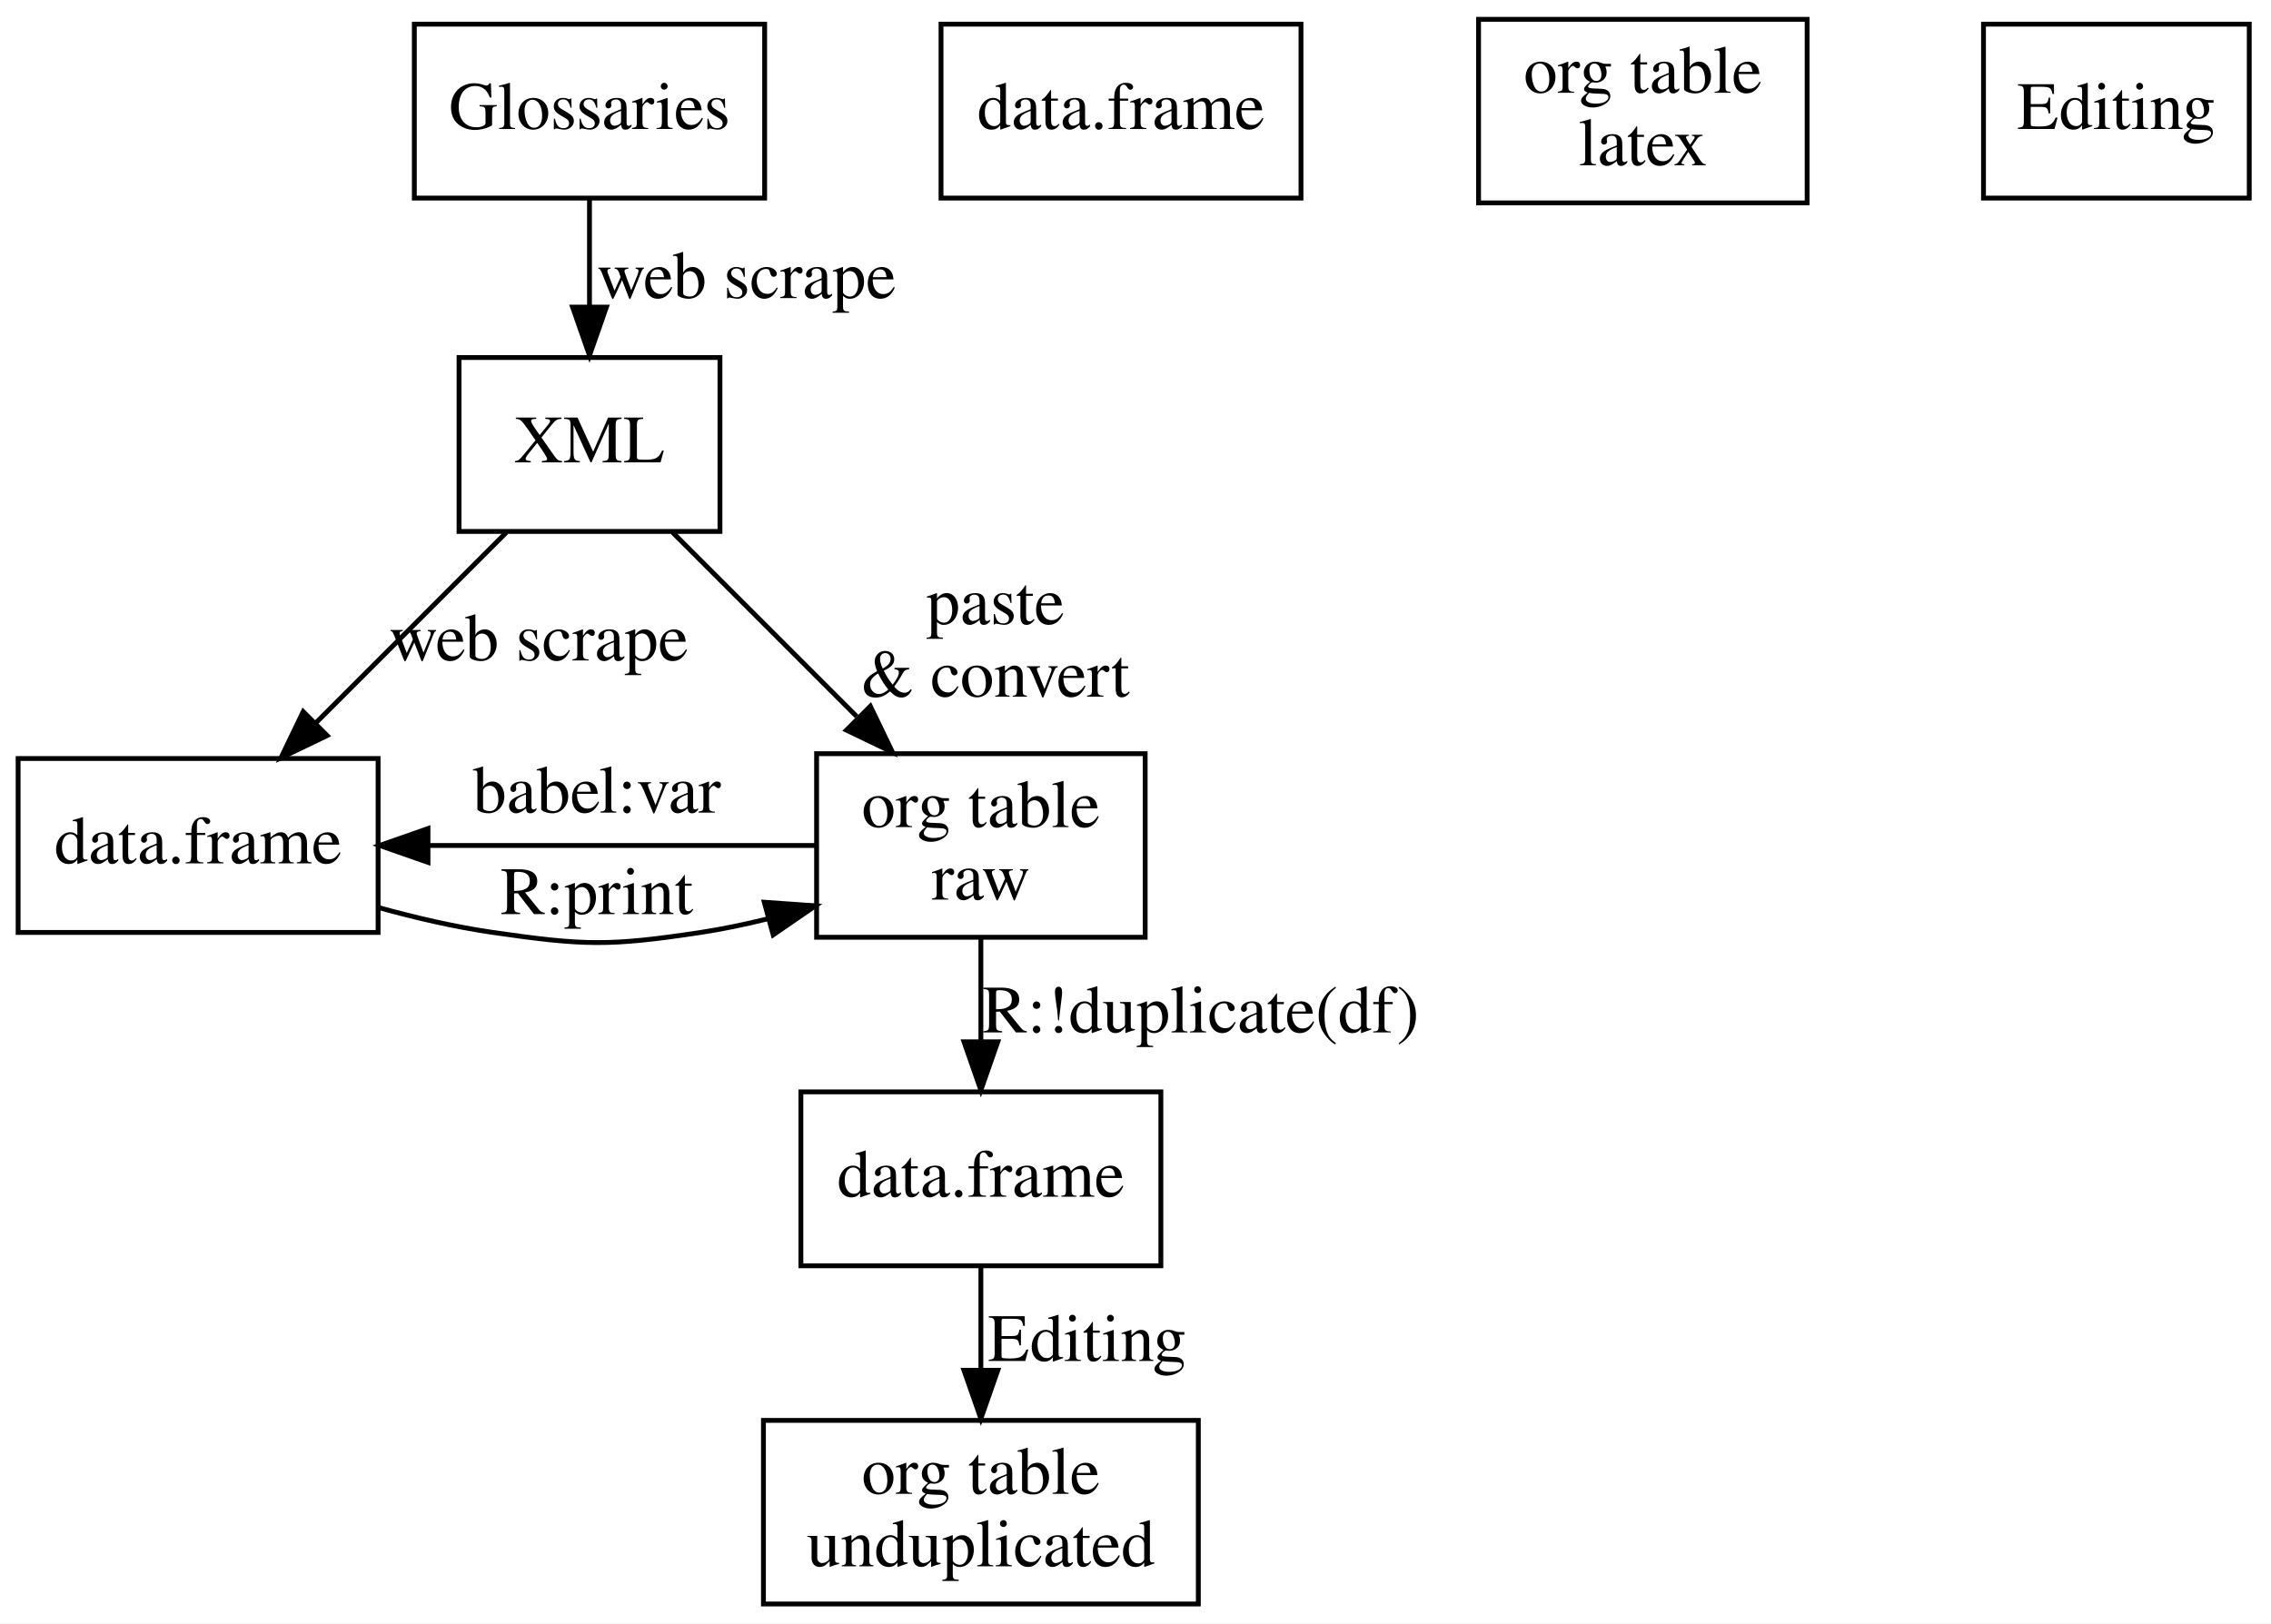
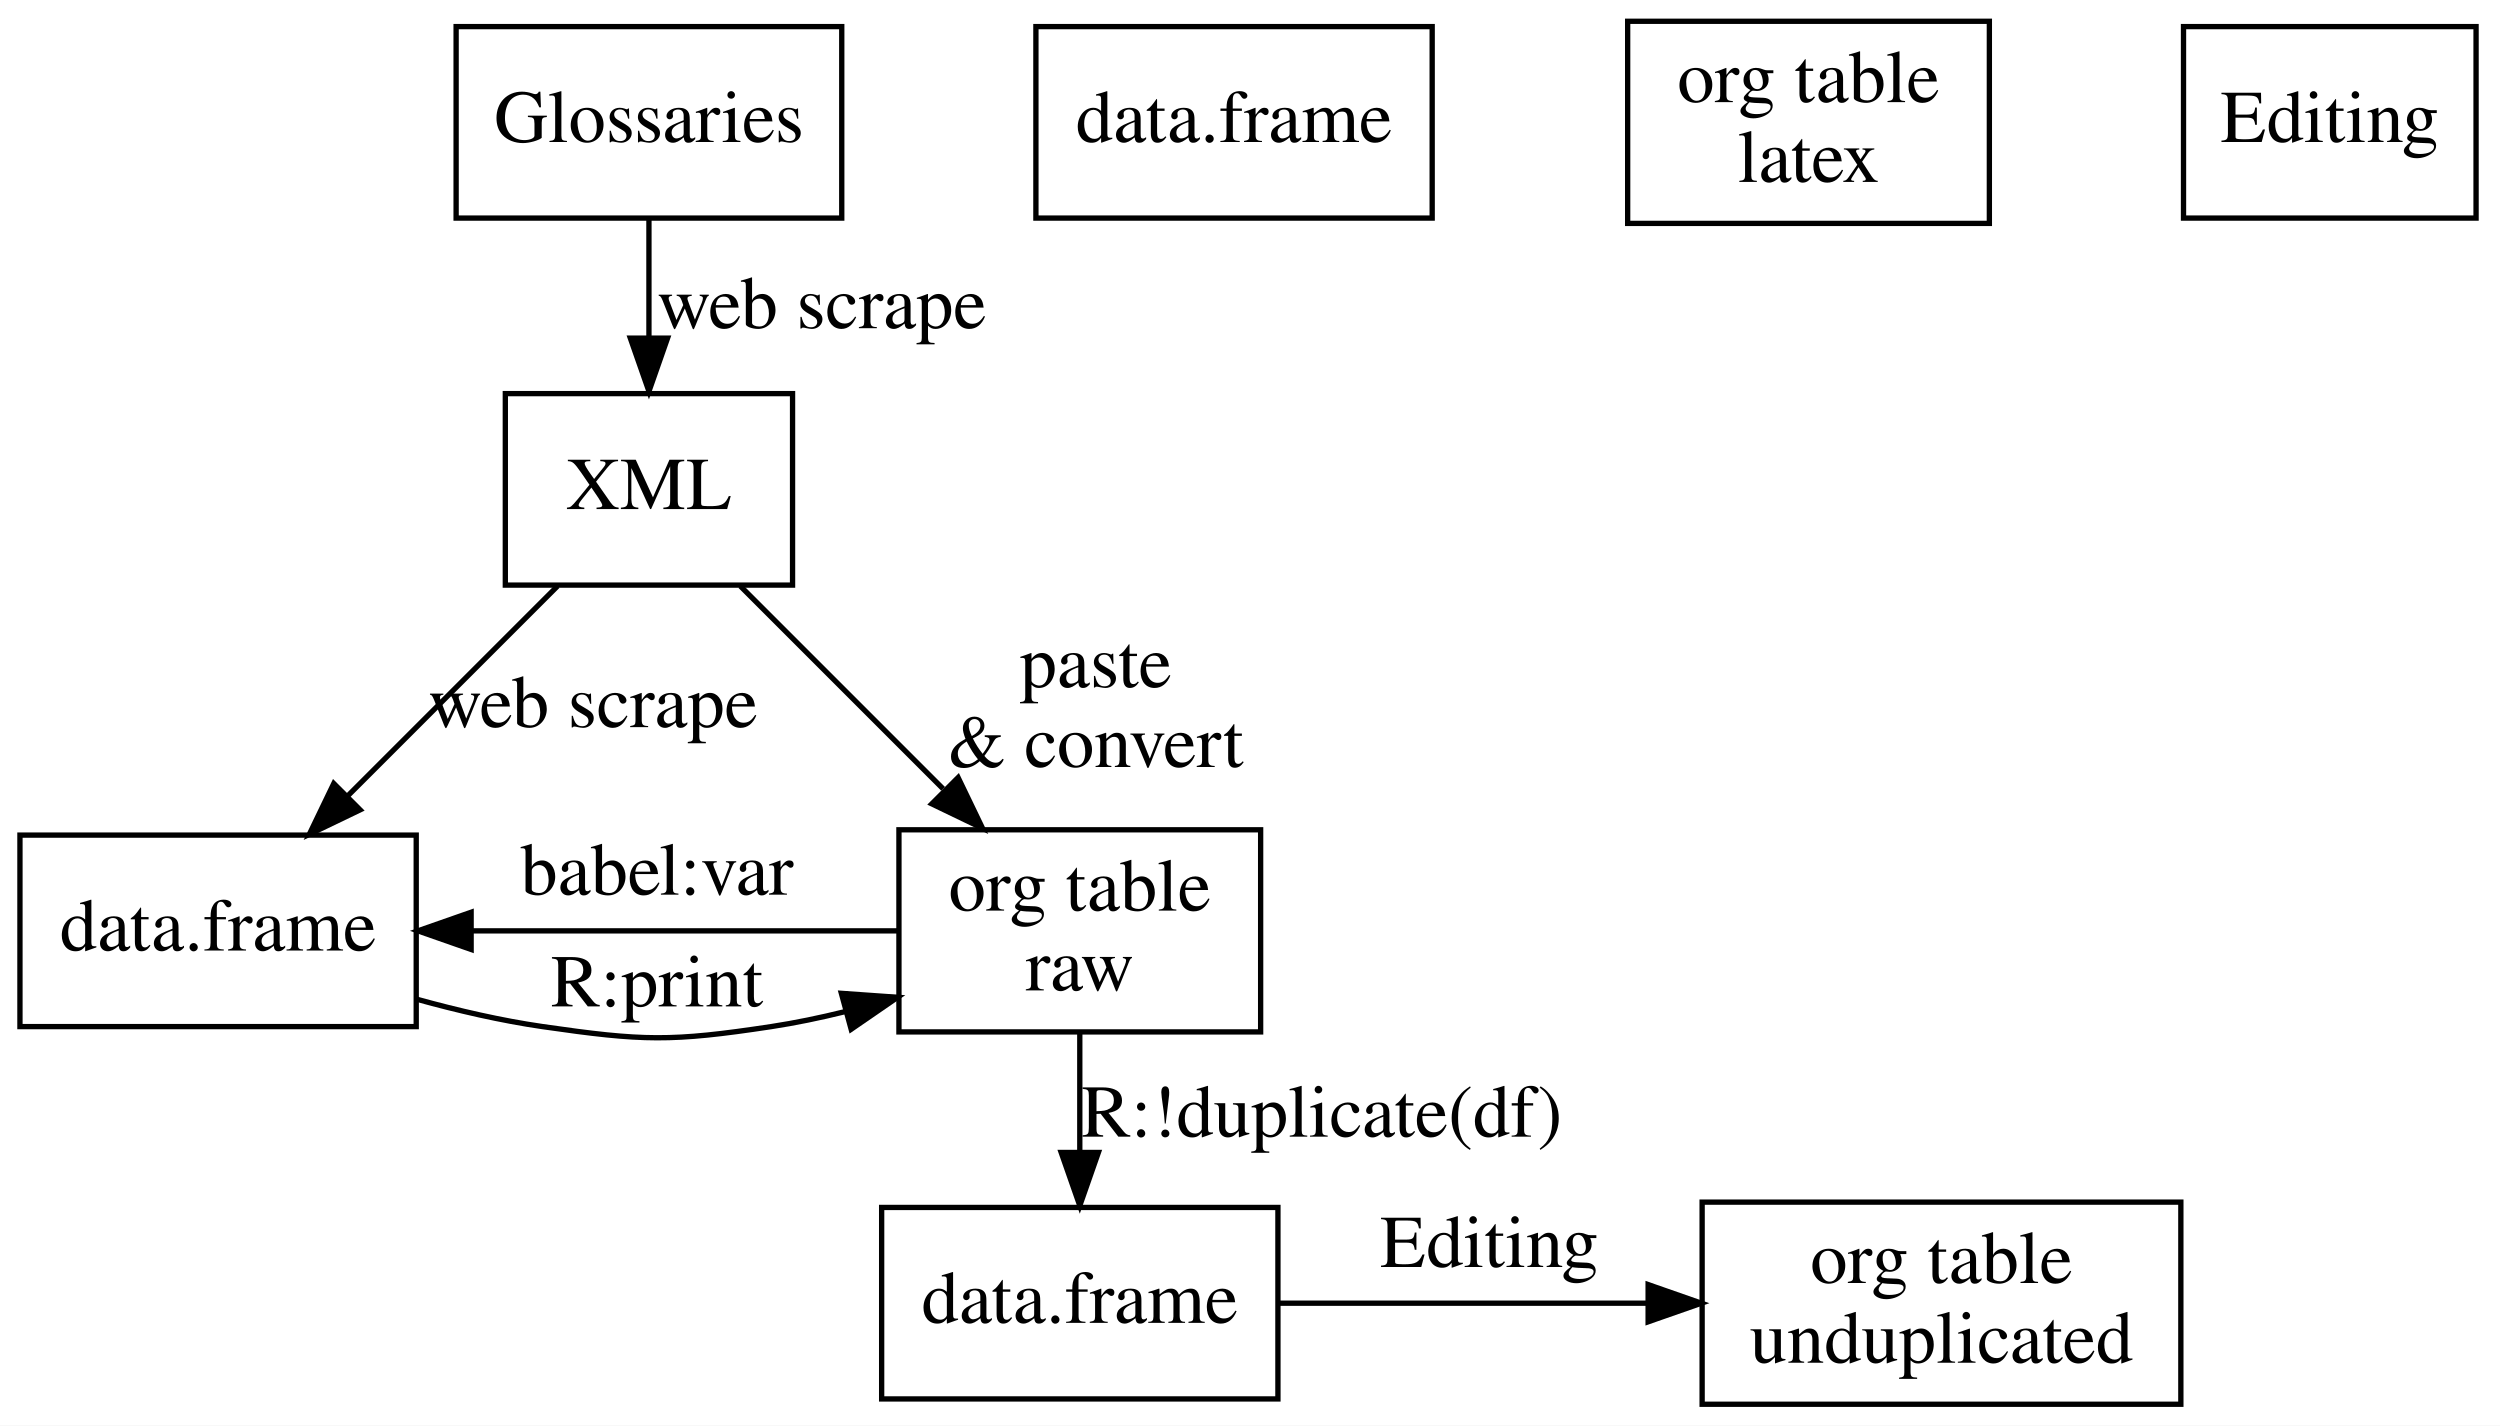
- <svg xmlns="http://www.w3.org/2000/svg" width="470pt" height="336pt" viewBox="0.00 0.00 470.00 336.00">
-   <g id="graph0" class="graph" transform="scale(1 1) rotate(0) translate(4 332)">
-     <polygon fill="white" stroke="none" points="-4,4 -4,-332 466,-332 466,4 -4,4" />
+ <svg xmlns="http://www.w3.org/2000/svg" width="470pt" height="268pt" viewBox="0.00 0.00 470.00 268.00">
+   <g id="graph0" class="graph" transform="scale(1 1) rotate(0) translate(4 264)">
+     <polygon fill="white" stroke="none" points="-4,4 -4,-264 466,-264 466,4 -4,4" />
    <g id="node1" class="node">
-       <polygon fill="none" stroke="black" points="154.25,-327 81.75,-327 81.75,-291 154.25,-291 154.25,-327" />
-       <text text-anchor="middle" x="118" y="-305.3" font-family="Times,serif" font-size="14.00">Glossaries</text>
+       <polygon fill="none" stroke="black" points="154.25,-259 81.75,-259 81.75,-223 154.25,-223 154.25,-259" />
+       <text text-anchor="middle" x="118" y="-237.3" font-family="Times,serif" font-size="14.00">Glossaries</text>
    </g>
    <g id="node2" class="node">
-       <polygon fill="none" stroke="black" points="145,-258 91,-258 91,-222 145,-222 145,-258" />
-       <text text-anchor="middle" x="118" y="-236.3" font-family="Times,serif" font-size="14.00">XML</text>
+       <polygon fill="none" stroke="black" points="145,-190 91,-190 91,-154 145,-154 145,-190" />
+       <text text-anchor="middle" x="118" y="-168.3" font-family="Times,serif" font-size="14.00">XML</text>
    </g>
    <g id="edge1" class="edge">
-       <path fill="none" stroke="black" d="M118,-290.746C118,-283.999 118,-276.093 118,-268.594" />
-       <polygon fill="black" stroke="black" points="121.5,-268.429 118,-258.429 114.5,-268.429 121.5,-268.429" />
-       <text text-anchor="middle" x="150.5" y="-270.3" font-family="Times,serif" font-size="14.00"> web scrape</text>
+       <path fill="none" stroke="black" d="M118,-222.746C118,-215.999 118,-208.093 118,-200.594" />
+       <polygon fill="black" stroke="black" points="121.5,-200.429 118,-190.429 114.5,-200.429 121.5,-200.429" />
+       <text text-anchor="middle" x="150.5" y="-202.3" font-family="Times,serif" font-size="14.00"> web scrape</text>
    </g>
    <g id="node3" class="node">
-       <polygon fill="none" stroke="black" points="74.25,-175 -0.25,-175 -0.25,-139 74.25,-139 74.25,-175" />
-       <text text-anchor="middle" x="37" y="-153.3" font-family="Times,serif" font-size="14.00">data.frame</text>
+       <polygon fill="none" stroke="black" points="74.25,-107 -0.25,-107 -0.25,-71 74.25,-71 74.25,-107" />
+       <text text-anchor="middle" x="37" y="-85.3" font-family="Times,serif" font-size="14.00">data.frame</text>
    </g>
    <g id="edge2" class="edge">
-       <path fill="none" stroke="black" d="M100.822,-221.822C89.331,-210.331 74.041,-195.041 61.307,-182.307" />
-       <polygon fill="black" stroke="black" points="63.699,-179.749 54.153,-175.153 58.749,-184.699 63.699,-179.749" />
-       <text text-anchor="middle" x="107.5" y="-195.3" font-family="Times,serif" font-size="14.00"> web scrape</text>
+       <path fill="none" stroke="black" d="M100.822,-153.822C89.331,-142.331 74.041,-127.041 61.307,-114.307" />
+       <polygon fill="black" stroke="black" points="63.699,-111.749 54.153,-107.153 58.749,-116.699 63.699,-111.749" />
+       <text text-anchor="middle" x="107.5" y="-127.3" font-family="Times,serif" font-size="14.00"> web scrape</text>
    </g>
    <g id="node6" class="node">
-       <polygon fill="none" stroke="black" points="233,-176 165,-176 165,-138 233,-138 233,-176" />
-       <text text-anchor="middle" x="199" y="-160.8" font-family="Times,serif" font-size="14.00">org table </text>
-       <text text-anchor="middle" x="199" y="-145.8" font-family="Times,serif" font-size="14.00"> raw </text>
+       <polygon fill="none" stroke="black" points="233,-108 165,-108 165,-70 233,-70 233,-108" />
+       <text text-anchor="middle" x="199" y="-92.8" font-family="Times,serif" font-size="14.00">org table </text>
+       <text text-anchor="middle" x="199" y="-77.8" font-family="Times,serif" font-size="14.00"> raw </text>
    </g>
    <g id="edge3" class="edge">
-       <path fill="none" stroke="black" d="M135.178,-221.822C146.254,-210.746 160.86,-196.14 173.303,-183.697" />
-       <polygon fill="black" stroke="black" points="176.125,-185.825 180.721,-176.279 171.175,-180.875 176.125,-185.825" />
-       <text text-anchor="middle" x="202" y="-202.8" font-family="Times,serif" font-size="14.00"> paste </text>
-       <text text-anchor="middle" x="202" y="-187.8" font-family="Times,serif" font-size="14.00">&amp; convert</text>
+       <path fill="none" stroke="black" d="M135.178,-153.822C146.254,-142.746 160.86,-128.14 173.303,-115.697" />
+       <polygon fill="black" stroke="black" points="176.125,-117.825 180.721,-108.279 171.175,-112.875 176.125,-117.825" />
+       <text text-anchor="middle" x="202" y="-134.8" font-family="Times,serif" font-size="14.00"> paste </text>
+       <text text-anchor="middle" x="202" y="-119.8" font-family="Times,serif" font-size="14.00">&amp; convert</text>
    </g>
    <g id="edge4" class="edge">
-       <path fill="none" stroke="black" d="M74.37,-144.142C82.094,-142.005 90.241,-140.121 98,-139 116.915,-136.268 122.105,-136.135 141,-139 145.52,-139.685 150.172,-140.655 154.783,-141.792" />
-       <polygon fill="black" stroke="black" points="154.174,-145.254 164.742,-144.507 156.015,-138.5 154.174,-145.254" />
-       <text text-anchor="middle" x="119.5" y="-142.8" font-family="Times,serif" font-size="14.00"> R:print</text>
+       <path fill="none" stroke="black" d="M74.37,-76.142C82.094,-74.005 90.241,-72.121 98,-71 116.915,-68.267 122.105,-68.135 141,-71 145.52,-71.685 150.172,-72.655 154.783,-73.793" />
+       <polygon fill="black" stroke="black" points="154.174,-77.254 164.742,-76.507 156.015,-70.5 154.174,-77.254" />
+       <text text-anchor="middle" x="119.5" y="-74.8" font-family="Times,serif" font-size="14.00"> R:print</text>
    </g>
    <g id="node4" class="node">
-       <polygon fill="none" stroke="black" points="236.25,-106 161.75,-106 161.75,-70 236.25,-70 236.25,-106" />
-       <text text-anchor="middle" x="199" y="-84.3" font-family="Times,serif" font-size="14.00">data.frame</text>
+       <polygon fill="none" stroke="black" points="236.25,-37 161.75,-37 161.75,-1 236.25,-1 236.25,-37" />
+       <text text-anchor="middle" x="199" y="-15.3" font-family="Times,serif" font-size="14.00">data.frame</text>
    </g>
    <g id="node7" class="node">
-       <polygon fill="none" stroke="black" points="244,-38 154,-38 154,-0 244,-0 244,-38" />
-       <text text-anchor="middle" x="199" y="-22.8" font-family="Times,serif" font-size="14.00">org table </text>
-       <text text-anchor="middle" x="199" y="-7.8" font-family="Times,serif" font-size="14.00"> unduplicated</text>
+       <polygon fill="none" stroke="black" points="406,-38 316,-38 316,-0 406,-0 406,-38" />
+       <text text-anchor="middle" x="361" y="-22.8" font-family="Times,serif" font-size="14.00">org table </text>
+       <text text-anchor="middle" x="361" y="-7.8" font-family="Times,serif" font-size="14.00"> unduplicated</text>
    </g>
    <g id="edge7" class="edge">
-       <path fill="none" stroke="black" d="M199,-69.746C199,-63.285 199,-55.761 199,-48.55" />
-       <polygon fill="black" stroke="black" points="202.5,-48.369 199,-38.369 195.5,-48.369 202.5,-48.369" />
-       <text text-anchor="middle" x="221" y="-50.3" font-family="Times,serif" font-size="14.00"> Editing</text>
+       <path fill="none" stroke="black" d="M236.573,-19C257.08,-19 282.86,-19 305.628,-19" />
+       <polygon fill="black" stroke="black" points="305.847,-22.5 315.847,-19 305.847,-15.5 305.847,-22.5" />
+       <text text-anchor="middle" x="276" y="-25.8" font-family="Times,serif" font-size="14.00"> Editing</text>
    </g>
    <g id="node5" class="node">
-       <polygon fill="none" stroke="black" points="265.25,-327 190.75,-327 190.75,-291 265.25,-291 265.25,-327" />
-       <text text-anchor="middle" x="228" y="-305.3" font-family="Times,serif" font-size="14.00">data.frame</text>
+       <polygon fill="none" stroke="black" points="265.25,-259 190.75,-259 190.75,-223 265.25,-223 265.25,-259" />
+       <text text-anchor="middle" x="228" y="-237.3" font-family="Times,serif" font-size="14.00">data.frame</text>
    </g>
    <g id="edge5" class="edge">
-       <path fill="none" stroke="black" d="M164.941,-157C141.701,-157 110.589,-157 84.865,-157" />
-       <polygon fill="black" stroke="black" points="84.573,-153.5 74.573,-157 84.573,-160.5 84.573,-153.5" />
-       <text text-anchor="middle" x="119.5" y="-163.8" font-family="Times,serif" font-size="14.00"> babel:var</text>
+       <path fill="none" stroke="black" d="M164.941,-89C141.701,-89 110.589,-89 84.865,-89" />
+       <polygon fill="black" stroke="black" points="84.573,-85.5 74.573,-89 84.573,-92.5 84.573,-85.5" />
+       <text text-anchor="middle" x="119.5" y="-95.8" font-family="Times,serif" font-size="14.00"> babel:var</text>
    </g>
    <g id="edge6" class="edge">
-       <path fill="none" stroke="black" d="M199,-137.692C199,-131.132 199,-123.586 199,-116.423" />
-       <polygon fill="black" stroke="black" points="202.5,-116.363 199,-106.363 195.5,-116.363 202.5,-116.363" />
-       <text text-anchor="middle" x="244.5" y="-118.3" font-family="Times,serif" font-size="14.00"> R:!duplicate(df)</text>
+       <path fill="none" stroke="black" d="M199,-69.777C199,-62.932 199,-54.99 199,-47.488" />
+       <polygon fill="black" stroke="black" points="202.5,-47.335 199,-37.335 195.5,-47.335 202.5,-47.335" />
+       <text text-anchor="middle" x="244.5" y="-50.3" font-family="Times,serif" font-size="14.00"> R:!duplicate(df)</text>
    </g>
    <g id="node8" class="node">
-       <polygon fill="none" stroke="black" points="370,-328 302,-328 302,-290 370,-290 370,-328" />
-       <text text-anchor="middle" x="336" y="-312.8" font-family="Times,serif" font-size="14.00">org table </text>
-       <text text-anchor="middle" x="336" y="-297.8" font-family="Times,serif" font-size="14.00"> latex</text>
+       <polygon fill="none" stroke="black" points="370,-260 302,-260 302,-222 370,-222 370,-260" />
+       <text text-anchor="middle" x="336" y="-244.8" font-family="Times,serif" font-size="14.00">org table </text>
+       <text text-anchor="middle" x="336" y="-229.8" font-family="Times,serif" font-size="14.00"> latex</text>
    </g>
    <g id="node9" class="node">
-       <polygon fill="none" stroke="black" points="461.5,-327 406.5,-327 406.5,-291 461.5,-291 461.5,-327" />
-       <text text-anchor="middle" x="434" y="-305.3" font-family="Times,serif" font-size="14.00">Editing</text>
+       <polygon fill="none" stroke="black" points="461.5,-259 406.5,-259 406.5,-223 461.5,-223 461.5,-259" />
+       <text text-anchor="middle" x="434" y="-237.3" font-family="Times,serif" font-size="14.00">Editing</text>
    </g>
  </g>
</svg>
